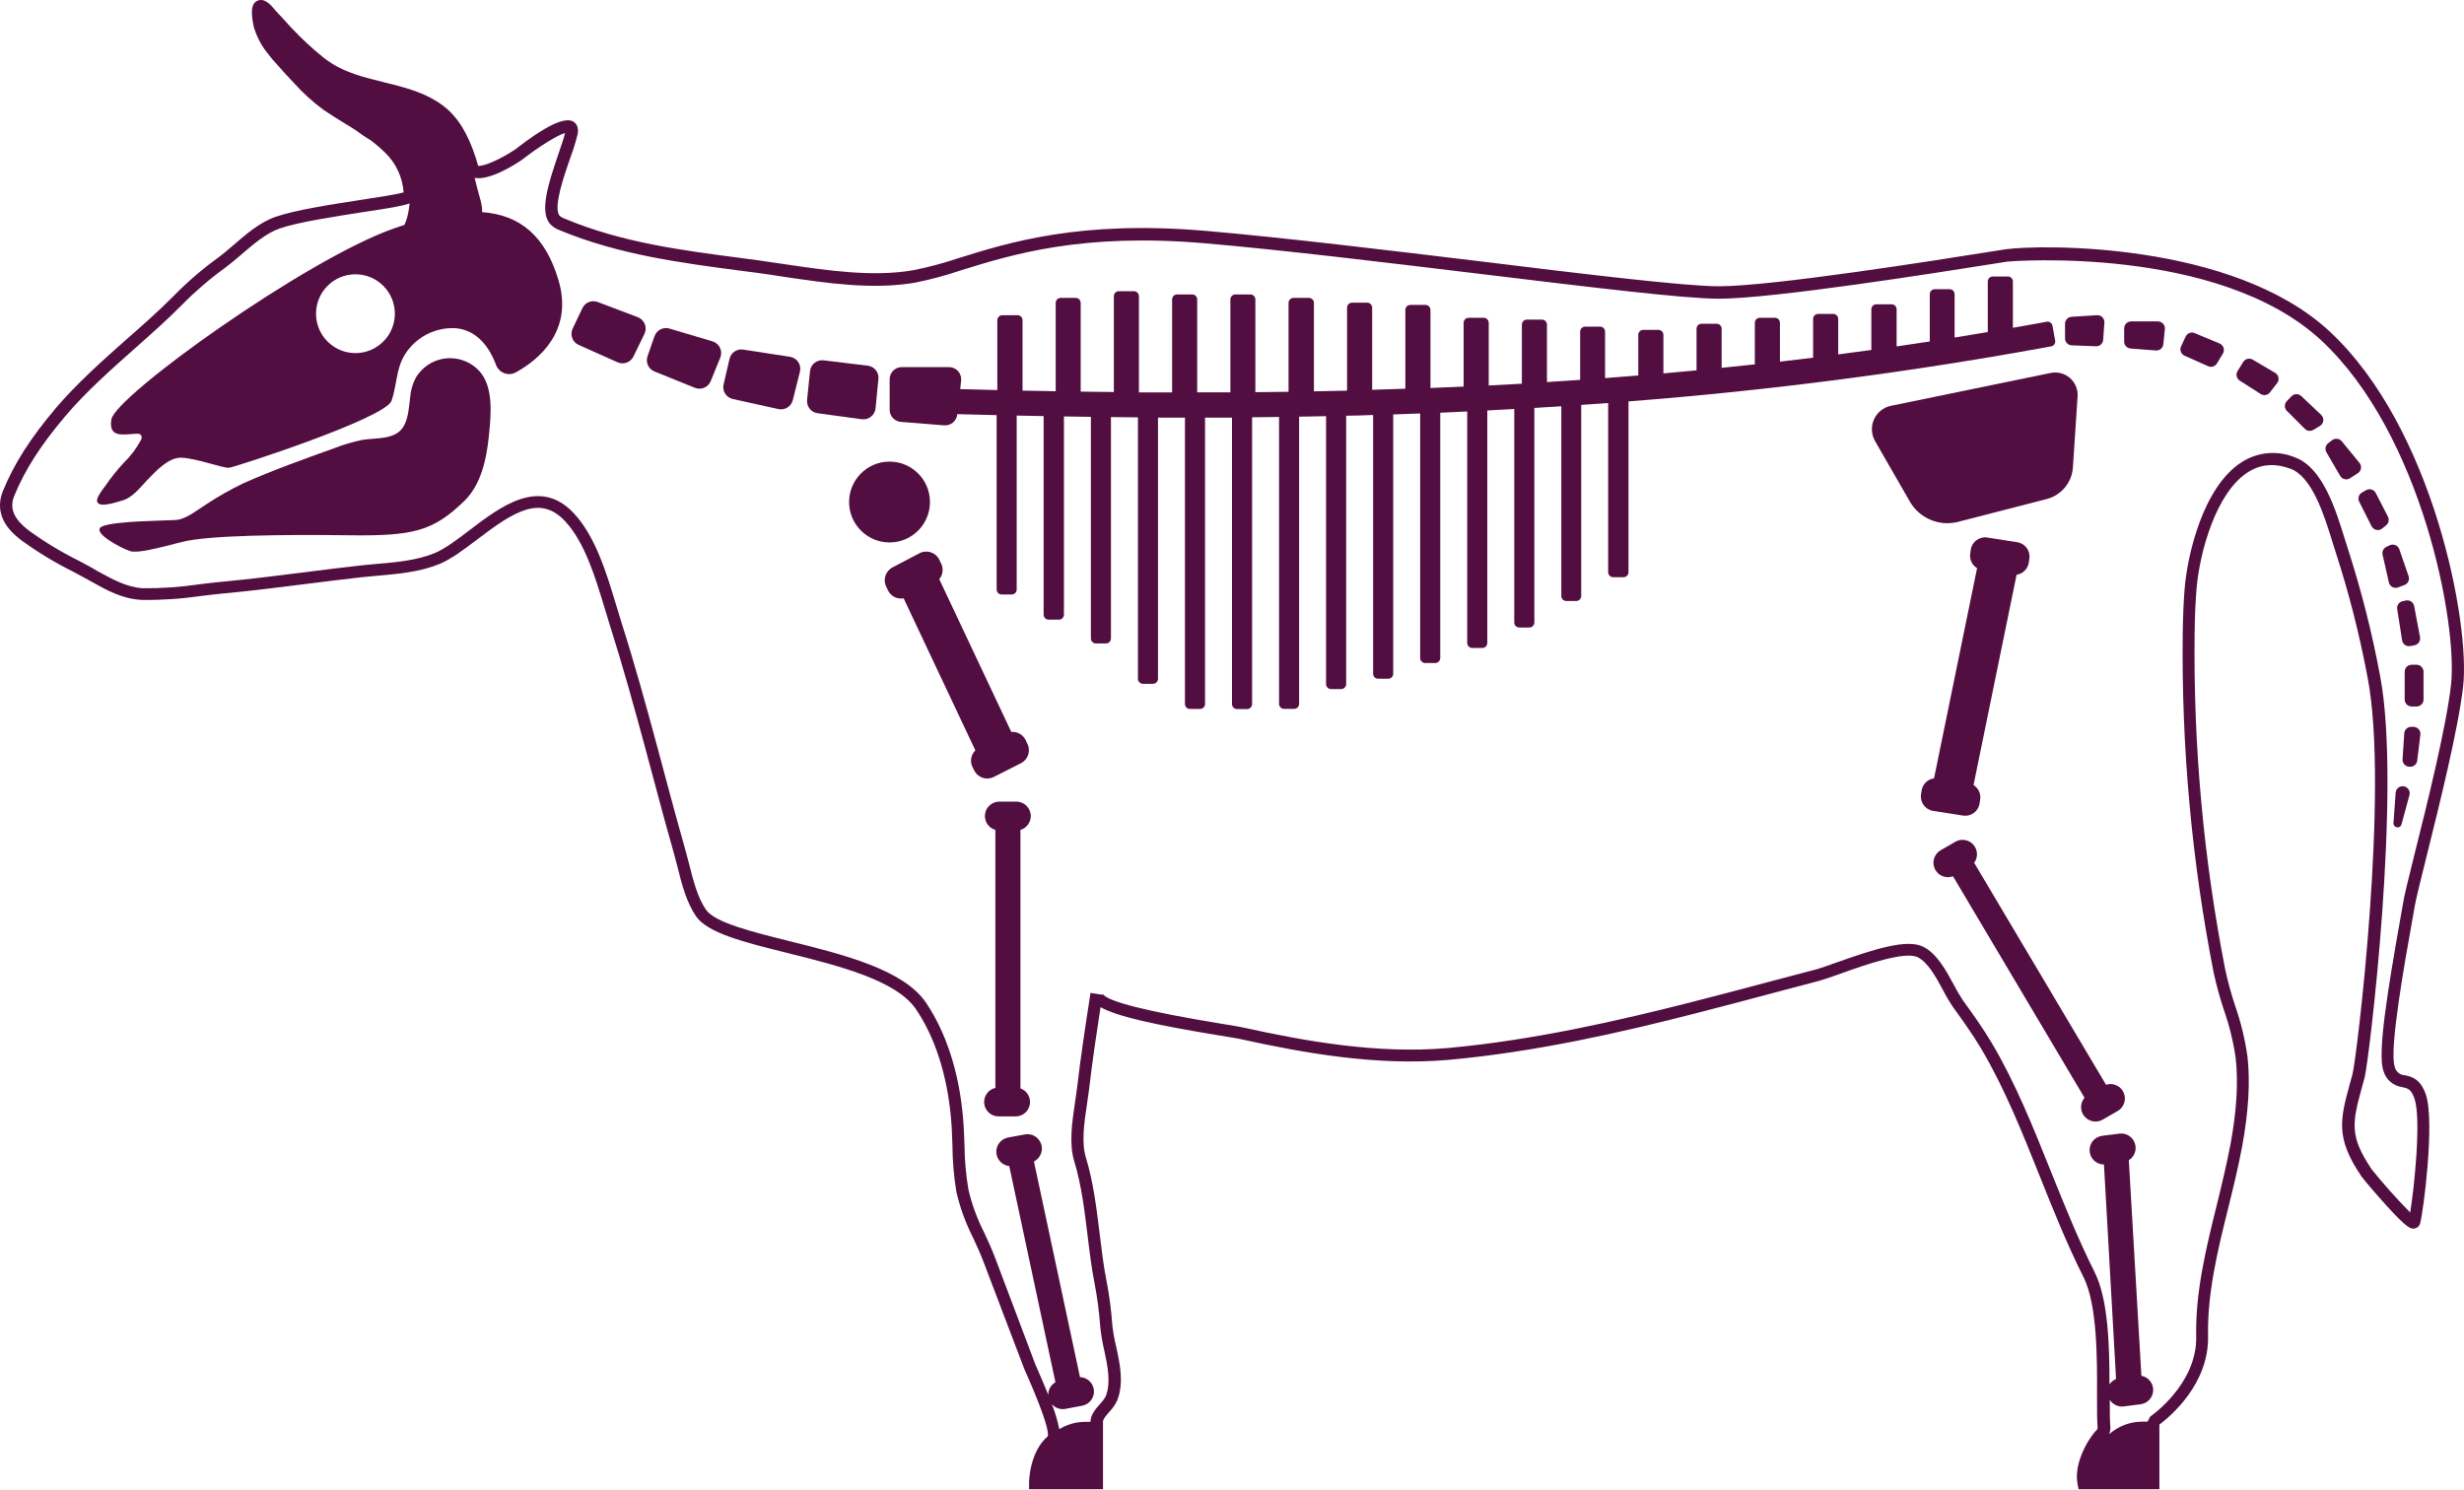
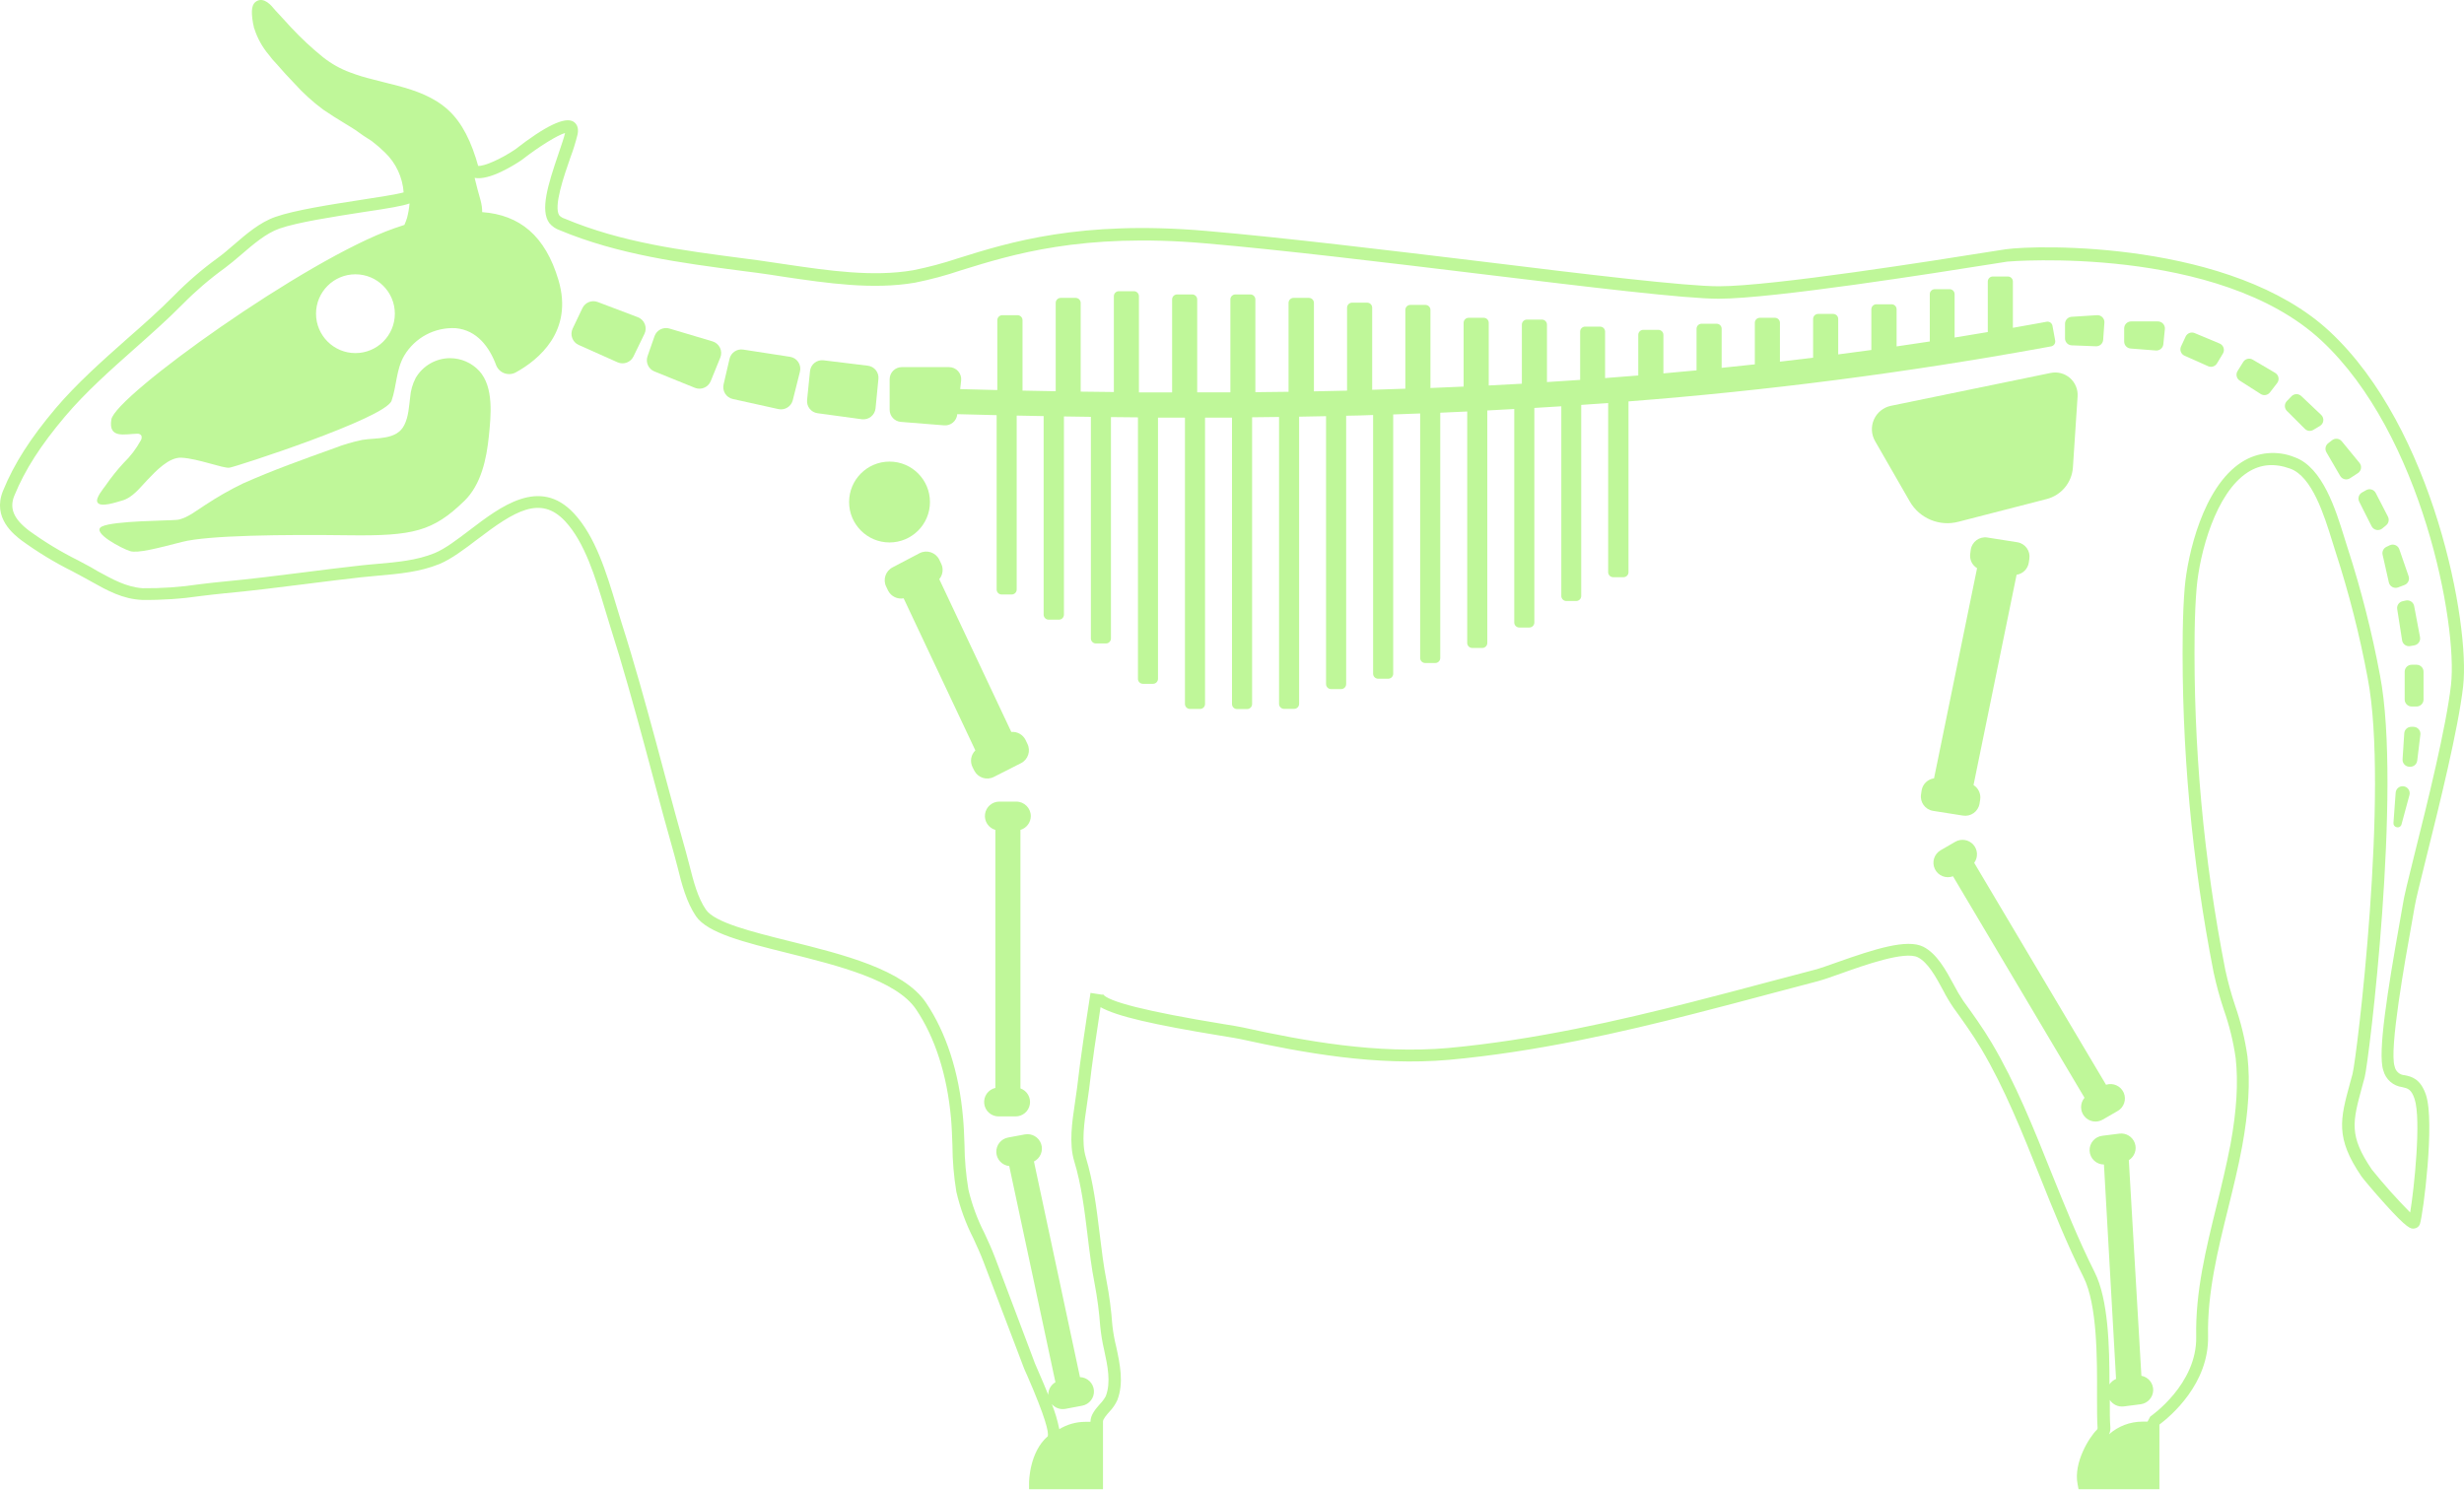
<svg xmlns="http://www.w3.org/2000/svg" viewBox="0 0 625.3 378.07">
  <defs>
-     <style>.cls-1{fill:#530e41;}</style>
+     <style>.cls-1{fill:#BFF799;}</style>
  </defs>
  <g id="Layer_2" data-name="Layer 2">
    <g id="Layer_1-2" data-name="Layer 1">
      <path class="cls-1" d="M161.89,80.52l-10.21-3.87a3.09,3.09,0,0,0-3.88,1.56l-2.48,5.2a3.09,3.09,0,0,0,1.53,4.14l9.9,4.42a3.09,3.09,0,0,0,4-1.48l2.79-5.74A3.09,3.09,0,0,0,161.89,80.52Z" />
      <path class="cls-1" d="M180.83,86.65l-10.94-3.26a3.09,3.09,0,0,0-3.79,1.94l-1.77,5.08a3.07,3.07,0,0,0,1.75,3.87l10.28,4.16a3.09,3.09,0,0,0,4-1.7l2.44-6A3.08,3.08,0,0,0,180.83,86.65Z" />
      <path class="cls-1" d="M200.48,90.56l-11.87-1.83a3.07,3.07,0,0,0-3.47,2.34l-1.51,6.49a3.08,3.08,0,0,0,2.33,3.71l11.57,2.56a3.09,3.09,0,0,0,3.66-2.26L203,94.36A3.07,3.07,0,0,0,200.48,90.56Z" />
      <path class="cls-1" d="M222.19,103.66l.73-7.48a3.07,3.07,0,0,0-2.69-3.36L209,91.45a3.08,3.08,0,0,0-3.44,2.75l-.74,7.31a3.08,3.08,0,0,0,2.65,3.37l11.25,1.53A3.1,3.1,0,0,0,222.19,103.66Z" />
      <path class="cls-1" d="M520.55,87.91a1.28,1.28,0,0,0,1-1.49l-.69-3.76a1.27,1.27,0,0,0-1.48-1l-1.88.35c-2.23.41-4.46.8-6.68,1.19V71.45a1.27,1.27,0,0,0-1.28-1.27h-3.82a1.27,1.27,0,0,0-1.27,1.27V84.28q-4.22.72-8.42,1.39v-11a1.27,1.27,0,0,0-1.27-1.27H491a1.27,1.27,0,0,0-1.27,1.27v12c-2.81.43-5.61.84-8.42,1.25V78.5A1.27,1.27,0,0,0,480,77.23h-3.82a1.27,1.27,0,0,0-1.28,1.27V88.83c-2.81.38-5.61.76-8.41,1.12v-9a1.27,1.27,0,0,0-1.28-1.27h-3.82a1.27,1.27,0,0,0-1.27,1.27v9.84c-2.81.34-5.62.68-8.42,1V81.93a1.27,1.27,0,0,0-1.27-1.27h-3.83a1.27,1.27,0,0,0-1.27,1.27V92.48q-4.21.47-8.42.88V83.45a1.27,1.27,0,0,0-1.27-1.28h-3.82a1.28,1.28,0,0,0-1.28,1.28V94c-2.81.27-5.62.52-8.41.77V85a1.28,1.28,0,0,0-1.28-1.28H417A1.27,1.27,0,0,0,415.75,85V95.3c-2.82.24-5.62.45-8.42.66V84.18a1.27,1.27,0,0,0-1.27-1.28h-3.83A1.27,1.27,0,0,0,401,84.18V96.42c-2.81.19-5.62.38-8.42.55V82.39a1.27,1.27,0,0,0-1.27-1.27h-3.82a1.27,1.27,0,0,0-1.28,1.27v15l-8.41.45V81.93a1.27,1.27,0,0,0-1.28-1.27h-3.82a1.27,1.27,0,0,0-1.27,1.27V98.12l-8.42.36V78.66a1.27,1.27,0,0,0-1.27-1.27h-3.83a1.27,1.27,0,0,0-1.27,1.27v20l-8.42.27V78.1a1.27,1.27,0,0,0-1.27-1.28h-3.82a1.28,1.28,0,0,0-1.28,1.28V99.15l-8.41.18V76.88a1.27,1.27,0,0,0-1.28-1.27H328.3A1.27,1.27,0,0,0,327,76.88V99.44l-8.42.1V76a1.27,1.27,0,0,0-1.28-1.27h-3.82A1.27,1.27,0,0,0,312.24,76V99.58l-8.42,0V76a1.27,1.27,0,0,0-1.27-1.27h-3.82A1.27,1.27,0,0,0,297.45,76V99.6l-8.42,0V75.18a1.27,1.27,0,0,0-1.27-1.27h-3.82a1.27,1.27,0,0,0-1.27,1.27V99.5l-8.42-.1V76.88A1.27,1.27,0,0,0,273,75.61h-3.82a1.27,1.27,0,0,0-1.27,1.27V99.3l-8.42-.16V81.26A1.27,1.27,0,0,0,258.19,80h-3.82a1.28,1.28,0,0,0-1.28,1.28V99l-9.42-.24.24-2.15a3.08,3.08,0,0,0-3.06-3.43h-12a3.08,3.08,0,0,0-3.08,3.08V104a3.09,3.09,0,0,0,2.84,3.08l11,.88a3.09,3.09,0,0,0,3.31-2.73v-.11c3.32.09,6.65.18,10,.25v44.25a1.27,1.27,0,0,0,1.27,1.27h2.55a1.27,1.27,0,0,0,1.27-1.27V105.48l6.84.13V156a1.28,1.28,0,0,0,1.28,1.28h2.54A1.28,1.28,0,0,0,270,156V105.7l6.84.1v56.25a1.27,1.27,0,0,0,1.27,1.27h2.55a1.27,1.27,0,0,0,1.27-1.27V105.86l6.85.07v66.35a1.27,1.27,0,0,0,1.27,1.28h2.55a1.27,1.27,0,0,0,1.27-1.28V106l6.84,0v72.67a1.27,1.27,0,0,0,1.28,1.27h2.54a1.27,1.27,0,0,0,1.28-1.27V106l6.84,0v72.7a1.27,1.27,0,0,0,1.27,1.27h2.55a1.27,1.27,0,0,0,1.28-1.27V105.91l6.84-.08v72.82a1.27,1.27,0,0,0,1.27,1.27h2.55a1.27,1.27,0,0,0,1.27-1.27V105.76l6.84-.13v68a1.27,1.27,0,0,0,1.28,1.27h2.55a1.27,1.27,0,0,0,1.27-1.27V105.52c2.27,0,4.56-.12,6.84-.19V171a1.27,1.27,0,0,0,1.27,1.27h2.55a1.27,1.27,0,0,0,1.28-1.27V105.19c2.26-.07,4.56-.17,6.84-.25V167a1.27,1.27,0,0,0,1.27,1.28h2.55A1.27,1.27,0,0,0,365.5,167V104.75l6.84-.31v58.74a1.28,1.28,0,0,0,1.28,1.28h2.55a1.27,1.27,0,0,0,1.27-1.28v-59l6.84-.37V158a1.27,1.27,0,0,0,1.27,1.27h2.55a1.27,1.27,0,0,0,1.28-1.27V103.54l6.84-.42v48.14a1.27,1.27,0,0,0,1.27,1.28H400a1.27,1.27,0,0,0,1.27-1.28V102.77l6.84-.48v42.93a1.28,1.28,0,0,0,1.28,1.28H412a1.27,1.27,0,0,0,1.27-1.28V101.88A1033.17,1033.17,0,0,0,518.67,88.25Z" />
      <path class="cls-1" d="M525.75,87.65l6.15.24a1.76,1.76,0,0,0,1.83-1.64l.31-4.34A1.77,1.77,0,0,0,532.16,80l-6.46.41a1.78,1.78,0,0,0-1.65,1.77v3.68A1.76,1.76,0,0,0,525.75,87.65Z" />
      <path class="cls-1" d="M547.61,81.58h-6.79a1.77,1.77,0,0,0-1.76,1.77V86.7a1.77,1.77,0,0,0,1.63,1.76l6.4.5A1.77,1.77,0,0,0,549,87.37l.39-3.84A1.78,1.78,0,0,0,547.61,81.58Z" />
      <path class="cls-1" d="M563.24,87.17l-6.3-2.63a1.77,1.77,0,0,0-2.27.86c-.37.78-.81,1.73-1.18,2.53a1.77,1.77,0,0,0,.88,2.35l6,2.67a1.77,1.77,0,0,0,2.24-.71l1.52-2.52A1.78,1.78,0,0,0,563.24,87.17Z" />
      <path class="cls-1" d="M577.38,94.64l-5.7-3.36a1.77,1.77,0,0,0-2.4.58l-1.44,2.31a1.77,1.77,0,0,0,.54,2.43L573.7,100a1.76,1.76,0,0,0,2.36-.41l1.83-2.37A1.76,1.76,0,0,0,577.38,94.64Z" />
      <path class="cls-1" d="M584,100.52a1.76,1.76,0,0,0-2.49.07l-1.17,1.22a1.78,1.78,0,0,0,0,2.47l4.57,4.56a1.74,1.74,0,0,0,2.15.27l1.68-1a1.77,1.77,0,0,0,.31-2.81Z" />
      <path class="cls-1" d="M590.39,114.8l3.49,6a1.77,1.77,0,0,0,2.49.59l2-1.3a1.76,1.76,0,0,0,.41-2.6L594.28,112a1.78,1.78,0,0,0-2.47-.26l-1,.78A1.77,1.77,0,0,0,590.39,114.8Z" />
      <path class="cls-1" d="M598.72,127.36l3.13,6.21a1.78,1.78,0,0,0,2.69.58l1-.82a1.79,1.79,0,0,0,.46-2.19l-3.09-6a1.76,1.76,0,0,0-2.45-.73l-1.06.6A1.77,1.77,0,0,0,598.72,127.36Z" />
      <path class="cls-1" d="M604.65,140.83l1.58,7a1.77,1.77,0,0,0,2.36,1.26l1.65-.63a1.77,1.77,0,0,0,1-2.23l-2.36-6.83a1.77,1.77,0,0,0-2.43-1l-.88.42A1.77,1.77,0,0,0,604.65,140.83Z" />
      <path class="cls-1" d="M610.53,152.42l-.82.18a1.76,1.76,0,0,0-1.36,2l1.24,7.92a1.76,1.76,0,0,0,2.06,1.46l1.07-.19a1.78,1.78,0,0,0,1.42-2.07l-1.49-7.9A1.77,1.77,0,0,0,610.53,152.42Z" />
      <rect class="cls-1" x="610.25" y="168.72" width="4.78" height="10.6" rx="1.77" />
      <path class="cls-1" d="M612.47,184.48h-.57a1.76,1.76,0,0,0-1.76,1.65l-.43,6.59a1.77,1.77,0,0,0,1.77,1.89h.2a1.76,1.76,0,0,0,1.75-1.56l.8-6.59A1.77,1.77,0,0,0,612.47,184.48Z" />
      <path class="cls-1" d="M609.89,199.56a1.77,1.77,0,0,0-1.93,1.63l-.56,7.68a1,1,0,0,0,.74,1.07,1,1,0,0,0,1.31-.73l2-7.38A1.78,1.78,0,0,0,609.89,199.56Z" />
      <path class="cls-1" d="M497,132.43l22.4-5.77a8.89,8.89,0,0,0,6.65-8l1.19-18.05a5.69,5.69,0,0,0-6.84-5.95L479.87,103a6.06,6.06,0,0,0-4,9l8.79,15.29A11,11,0,0,0,497,132.43Z" />
      <path class="cls-1" d="M236,127.43a10.26,10.26,0,1,0-10.26,10.25A10.26,10.26,0,0,0,236,127.43Z" />
      <path class="cls-1" d="M252.22,197.19l6.89-3.49a3.68,3.68,0,0,0,1.61-4.93l-.48-1a3.7,3.7,0,0,0-3.6-2L238.36,147a3.66,3.66,0,0,0,.46-4l-.48-1a3.69,3.69,0,0,0-4.94-1.61L226.52,144a3.68,3.68,0,0,0-1.61,4.93l.48,1a3.67,3.67,0,0,0,3.93,1.93l18.2,38.6a3.67,3.67,0,0,0-.71,4.26l.48.95A3.68,3.68,0,0,0,252.22,197.19Z" />
      <path class="cls-1" d="M261.59,207.13a3.68,3.68,0,0,0-3.67-3.67H253.6a3.66,3.66,0,0,0-1,7.18v65.49a3.66,3.66,0,0,0,.83,7.23h4.32a3.66,3.66,0,0,0,1.21-7.11V210.64A3.67,3.67,0,0,0,261.59,207.13Z" />
      <path class="cls-1" d="M534.46,275.33,501,219a3.67,3.67,0,0,0-4.79-5.35l-3.74,2.16a3.67,3.67,0,0,0,3.15,6.6L529,278.63a3.66,3.66,0,0,0,4.64,5.53l3.74-2.16a3.66,3.66,0,0,0-2.93-6.67Z" />
      <path class="cls-1" d="M502.35,204l.17-1.06a3.69,3.69,0,0,0-1.69-3.68l10.93-53.38a3.67,3.67,0,0,0,3.08-3l.16-1.05a3.68,3.68,0,0,0-3.05-4.2l-7.62-1.2a3.69,3.69,0,0,0-4.2,3.06L500,140.5a3.67,3.67,0,0,0,1.73,3.71l-10.92,53.34a3.69,3.69,0,0,0-3.14,3l-.16,1.06a3.67,3.67,0,0,0,3,4.19l7.62,1.2A3.67,3.67,0,0,0,502.35,204Z" />
      <path class="cls-1" d="M114.2,90.91a10.13,10.13,0,0,0-8.7,5,12.79,12.79,0,0,0-1.42,5c-.3,2.35-.4,4.77-1.45,6.92-1.91,3.92-7,3.22-10.65,3.81a43.28,43.28,0,0,0-7.19,2.13c-7.76,2.78-15.59,5.58-23.13,8.94a82.36,82.36,0,0,0-9.53,5.43c-2,1.25-4.81,3.56-7.25,3.81-2.24.22-16,.22-19,1.68s5.26,5.7,7.16,6.26,6.71-.67,13.2-2.35,25.73-1.9,42.18-1.68,21.47-1,29.42-8.72c4.28-4.16,5.64-10.71,6.22-16.43.52-5.15,1.31-12.44-2.43-16.55A10.09,10.09,0,0,0,114.2,90.91Z" />
      <path class="cls-1" d="M591.21,84.13C566.4,61.06,517,62.11,509,63.27l-4.11.64c-13.63,2.17-55.09,8.75-68.72,8.75-8.37,0-33.47-3-60-6.27C352.5,63.54,325.78,60.3,306,58.6c-31.83-2.74-49.87,2.88-63,7a93.15,93.15,0,0,1-11.31,3c-10.22,1.74-21.45.09-32.32-1.51-2.3-.34-4.57-.67-6.78-1l-3.87-.51c-15.89-2.08-30.9-4-45.43-10.09a3.26,3.26,0,0,1-1.33-.79c-1.57-2.16,1.15-10,2.77-14.66a50.83,50.83,0,0,0,1.86-6c.38-1.95-.51-2.82-1.08-3.17-2.13-1.3-7.1,1.08-14.77,7.06-3.69,2.48-7.91,4.32-9.4,4.17-.18-.63-.36-1.27-.56-1.9-2-6.29-4.61-10.52-8.26-13.31l-.14-.11a1.78,1.78,0,0,0-.27-.21c-.25-.19-.52-.37-.78-.53l-.41-.27-.17-.11c-4.06-2.5-8.7-3.64-13.18-4.75-1-.26-2.05-.51-3.05-.78A46.82,46.82,0,0,1,88.9,18.4,24.87,24.87,0,0,1,82,14.54,79,79,0,0,1,73.9,7l-.52-.56-.32-.36c-.45-.48-.9-1-1.35-1.47l-1.85-2-.23-.27c-.83-1-2.57-3.09-4.47-2.07-1.26.68-1.53,2.32-.94,5.67.06.32.13.63.21.94v.17l.11.2a19.23,19.23,0,0,0,3.7,6.68,20.2,20.2,0,0,0,1.89,2.24l.14.15c1.4,1.62,2.89,3.26,4.43,4.85A49.4,49.4,0,0,0,82,27.81c1.73,1.2,3.57,2.33,5.35,3.42,1,.59,1.92,1.18,2.85,1.77,1.32,1,2.67,1.88,4,2.71l.21.15a36.84,36.84,0,0,1,3.33,2.89,15.56,15.56,0,0,1,4.69,10.08c-1.78.51-6.58,1.25-10.89,1.91-7.44,1.15-16.7,2.58-21.62,4.3-4,1.38-7.54,4.46-10.69,7.18-1.4,1.2-2.71,2.34-3.94,3.22a88.77,88.77,0,0,0-11.19,9.64c-3.66,3.71-7.68,7.27-11.94,11-6.22,5.52-12.66,11.23-18,17.51-6.46,7.65-10.59,14.11-13.4,21s2.87,11.16,4.73,12.59A90.11,90.11,0,0,0,18.37,145l3.25,1.75,1.68.93c3.85,2.16,7.83,4.39,12.81,4.59a94.44,94.44,0,0,0,14.88-1c2.06-.25,4-.48,5.95-.67,7-.65,14.08-1.54,20.93-2.41,4.56-.57,9.26-1.17,13.9-1.68,1.41-.16,2.85-.29,4.28-.41,5.17-.45,10.5-.92,15.48-2.95,3-1.25,6.23-3.68,9.6-6.25,9.38-7.14,16-11.32,22.27-4.62,5,5.35,7.7,14.3,10.08,22.2.46,1.54.91,3,1.35,4.42,3.24,10.17,6.09,20.52,8.73,30.26q1.17,4.32,2.32,8.65c1.67,6.26,3.4,12.73,5.22,19.08.3,1.07.59,2.2.89,3.36,1,4.12,2.24,8.79,4.64,12.31,2.93,4.27,12.27,6.6,23.09,9.29,13,3.24,27.71,6.91,32.73,14.3,4.83,7.13,7.9,16.68,8.89,27.63.2,2.27.28,4.61.36,6.87a75.78,75.78,0,0,0,1,11.85,51.69,51.69,0,0,0,4.3,11.78c.89,1.93,1.81,3.93,2.57,5.93Q254.31,332.62,259,345l.78,2.06c.12.34.44,1.07.87,2,4.73,10.84,5.5,14.42,5.26,15.47-4.71,4.05-4.76,11.57-4.76,11.89v1.56h18.76v-17.2c0-.6.91-1.64,1.64-2.48a10.54,10.54,0,0,0,2-2.93c1.69-4.39.65-9.22-.27-13.48a41.91,41.91,0,0,1-1-5.56,94.71,94.71,0,0,0-1.48-11.27c-.75-3.79-1.23-7.75-1.74-11.94-.79-6.47-1.6-13.16-3.5-19.36-1.17-3.82-.39-9,.3-13.58.2-1.32.39-2.6.53-3.78.79-6.92,1.85-13.93,2.9-20.77,4.09,2.32,13.39,4.44,30.55,7.25,2.29.37,4.09.67,4.85.83,15.94,3.52,34.7,6.91,53,5.29,22.08-2,43.92-7,62.38-11.74,6.68-1.7,13.45-3.5,20-5.25,3.79-1,7.57-2,11.36-3,1.41-.38,3.45-1.1,5.81-1.94,6-2.15,16.18-5.74,19.45-4.1,2.57,1.29,4.6,5,6.4,8.34a41,41,0,0,0,2.62,4.42c2.28,3.16,4.86,6.74,7.07,10.45,5.9,9.93,10.46,21.35,14.88,32.4,3.4,8.51,6.92,17.31,11.08,25.57,3.52,7,3.47,20.84,3.43,30,0,3.41,0,6.35.14,8.23a.62.62,0,0,1-.17.51c-1.87,1.79-6,8.32-4.9,13.82l.24,1.27H548v-16.4c2.76-2.07,12.61-10.3,12.35-22.48-.22-10.94,2.48-21.86,5.1-32.43,1.27-5.15,2.59-10.48,3.56-15.76,1.62-8.83,2.06-16.28,1.34-22.75a68.61,68.61,0,0,0-3.11-12.84,88,88,0,0,1-2.52-9.17,418.09,418.09,0,0,1-7.78-85.5c.06-4.45.22-8.06.5-11.35.77-9,4.86-24.21,13-29.43,3.24-2.07,6.76-2.37,10.76-.92,5.57,2,8.63,11.88,10.65,18.4.32,1,.61,1.95.88,2.79A253.81,253.81,0,0,1,600.84,172c5.51,28.46-2.77,96.57-3.82,100.56-.21.79-.42,1.55-.62,2.27-2.53,9.27-3.8,13.93,2.87,23.74.42.61,3.13,3.85,5.88,6.9,5.92,6.58,6.69,6.47,7.58,6.34a1.69,1.69,0,0,0,1.39-1.16c.83-2.53,3.82-25.84,1.53-32.74-1.38-4.14-3.69-4.66-5.37-5a2.74,2.74,0,0,1-2.58-2.24c-1.45-4.16,2.71-27.27,4.28-36,.37-2.06.66-3.66.8-4.57.27-1.7,1.48-6.53,3-12.66,3.21-12.9,8.07-32.39,9.3-43.25h0C626.9,158.37,617.56,108.63,591.21,84.13ZM622,173.84h0c-1.21,10.67-6,30-9.23,42.86-1.6,6.44-2.76,11.09-3,12.92-.14.9-.43,2.47-.79,4.5-3,16.94-5.67,33.22-4.16,37.55a5.73,5.73,0,0,0,4.84,4.26c1.37.31,2.28.52,3.1,3,1.71,5.15-.08,22.62-1.12,28.81a143.21,143.21,0,0,1-9.72-10.89c-5.86-8.63-4.93-12-2.44-21.17.2-.73.41-1.48.62-2.28,1.07-4.06,9.46-73.11,3.88-102a257.77,257.77,0,0,0-8.17-32.18c-.27-.82-.55-1.74-.86-2.73-2.2-7.12-5.54-17.87-12.56-20.41a14.64,14.64,0,0,0-13.51,1.22c-9.82,6.28-13.74,23.55-14.45,31.8-.28,3.36-.44,7-.51,11.56a421.56,421.56,0,0,0,7.84,86.15,91.48,91.48,0,0,0,2.6,9.51,64,64,0,0,1,3,12.25c.68,6.16.25,13.31-1.31,21.84-1,5.18-2.26,10.46-3.52,15.57-2.66,10.77-5.42,21.9-5.19,33.25.26,12.12-11.54,20.23-11.66,20.31l-.69,1.29h-1.32a12.7,12.7,0,0,0-8.44,3.21,3.77,3.77,0,0,0,.32-1.89c-.14-1.53-.15-4-.14-6.83a3.69,3.69,0,0,0,3.53,1.65l4.29-.55a3.66,3.66,0,0,0,.2-7.23l-3.19-54.72a3.66,3.66,0,0,0-2.4-6.74l-4.28.54a3.66,3.66,0,0,0,.37,7.3L537,350a3.72,3.72,0,0,0-1.67,1.38c0-9.64-.27-21.56-3.78-28.52-4.09-8.13-7.59-16.87-11-25.32-4.46-11.15-9.07-22.69-15.1-32.83-2.27-3.83-4.9-7.47-7.23-10.69a41.42,41.42,0,0,1-2.4-4.08c-2-3.71-4.3-7.91-7.74-9.64-4.12-2.07-12.35.57-21.89,3.95-2.3.82-4.28,1.52-5.56,1.86q-5.69,1.48-11.37,3c-6.54,1.74-13.3,3.54-20,5.24C411,259,389.33,264,367.47,266c-17.88,1.58-36.35-1.75-52.06-5.22-.84-.19-2.59-.48-5-.87-19.26-3.15-29.55-5.73-30.58-7.68a.52.52,0,0,1,0,.26l-3.09-.48h0l-.09.61c-1.19,7.69-2.41,15.64-3.32,23.52-.14,1.14-.32,2.38-.52,3.67-.73,4.9-1.57,10.46-.19,14.95,1.81,5.93,2.61,12.49,3.38,18.82.49,4.07,1,8.28,1.78,12.18a95.1,95.1,0,0,1,1.43,10.9,45.88,45.88,0,0,0,1,6c.87,4,1.76,8.18.41,11.7a9,9,0,0,1-1.48,2c-1.13,1.29-2.4,2.75-2.41,4.52h-1.31a12.68,12.68,0,0,0-6.6,1.86,35.75,35.75,0,0,0-1.89-6.36,3.65,3.65,0,0,0,3.43,1.21l4.25-.8a3.66,3.66,0,0,0-.54-7.26l-11.68-54.73a3.66,3.66,0,0,0-2.31-6.87l-4.25.79a3.66,3.66,0,0,0,.29,7.24l11.72,54.87a3.65,3.65,0,0,0-1.82,3.2c-.72-1.8-1.57-3.82-2.57-6.1-.4-.92-.69-1.59-.82-1.91l-.77-2.06q-4.68-12.42-9.37-24.83c-.8-2.11-1.74-4.16-2.66-6.14a48.59,48.59,0,0,1-4.07-11.06,73.21,73.21,0,0,1-1-11.37c-.08-2.3-.16-4.69-.38-7-1-11.47-4.29-21.53-9.41-29.1-5.69-8.38-21-12.2-34.56-15.57-9.77-2.44-19-4.74-21.26-8-2.1-3.06-3.17-7.25-4.2-11.31-.3-1.19-.6-2.36-.91-3.45-1.81-6.32-3.54-12.78-5.21-19-.77-2.89-1.54-5.77-2.32-8.66-2.65-9.77-5.5-20.16-8.77-30.39-.44-1.38-.88-2.85-1.33-4.36-2.48-8.23-5.28-17.56-10.79-23.45-8.67-9.26-18.53-1.75-26.44,4.28-3.21,2.44-6.24,4.75-8.89,5.84-4.54,1.86-9.64,2.3-14.57,2.73-1.46.13-2.92.25-4.36.42-4.66.51-9.37,1.11-13.94,1.69-6.82.86-13.88,1.75-20.83,2.4-2,.18-4,.43-6,.67a90.46,90.46,0,0,1-14.38,1C32,149,28.52,147,24.82,145l-1.7-1-3.28-1.76A87.47,87.47,0,0,1,7.4,134.71c-3.95-3-5.08-5.71-3.75-8.93,2.68-6.53,6.65-12.74,12.9-20.13,5.16-6.11,11.51-11.74,17.65-17.19,4.11-3.64,8.36-7.41,12.09-11.19A84.9,84.9,0,0,1,57.09,68c1.33-1,2.7-2.14,4.15-3.39,2.94-2.53,6.27-5.41,9.68-6.6,4.65-1.62,13.75-3,21.07-4.15,6.79-1,10.23-1.6,11.94-2.22a21.92,21.92,0,0,1-.63,3.66,15.47,15.47,0,0,1-.67,1.78c-.87.28-1.75.57-2.64.89-22.35,7.83-70.75,42.52-71.73,48.5-.82,5,3.45,3.67,6.61,3.61a1.14,1.14,0,0,1,1,.47,1.42,1.42,0,0,1-.15,1.24,23.61,23.61,0,0,1-4.35,5.71,52.38,52.38,0,0,0-4.61,5.78c-.52.73-2.55,3.13-2.06,4.17.71,1.52,5.09-.09,6.19-.37,2.81-.75,4.65-3.35,6.57-5.33,2.07-2.14,5.36-5.74,8.6-5.58,4.12.2,10.59,2.75,12.15,2.54s39.59-12.53,41.16-17c1.31-3.76,1.15-7.92,3.19-11.41a14.28,14.28,0,0,1,13.13-7c5.35.51,8.52,4.77,10.25,9.47A3.54,3.54,0,0,0,131,94.46c5.56-3.09,14.61-10.32,10.72-23.39-3.33-11.2-9.79-16.53-19.36-17.23.06-2-.73-4-1.19-5.83-.25-.95-.48-1.9-.72-2.86,3.76.71,10-3.22,12-4.58l.09-.07c4.3-3.35,9-6.24,10.86-6.74-.28,1.25-1,3.24-1.69,5.33C139,47,137.06,53.38,139.4,56.61a5.92,5.92,0,0,0,2.66,1.83c14.91,6.21,30.83,8.29,46.22,10.31l3.87.5c2.2.3,4.45.63,6.74,1,11.1,1.64,22.58,3.33,33.29,1.5a92.69,92.69,0,0,0,11.72-3.15c12.93-4,30.63-9.54,61.86-6.85,19.7,1.69,46.39,4.93,69.95,7.78,27.83,3.37,51.86,6.29,60.42,6.29,13.87,0,55.52-6.61,69.21-8.78,2.09-.34,3.52-.56,4.06-.64s53.47-4.33,79.68,20C614.67,110.21,623.74,158.48,622,173.84ZM100.2,79.62a10,10,0,1,1-10-10A10,10,0,0,1,100.2,79.62Z" />
    </g>
  </g>
</svg>
